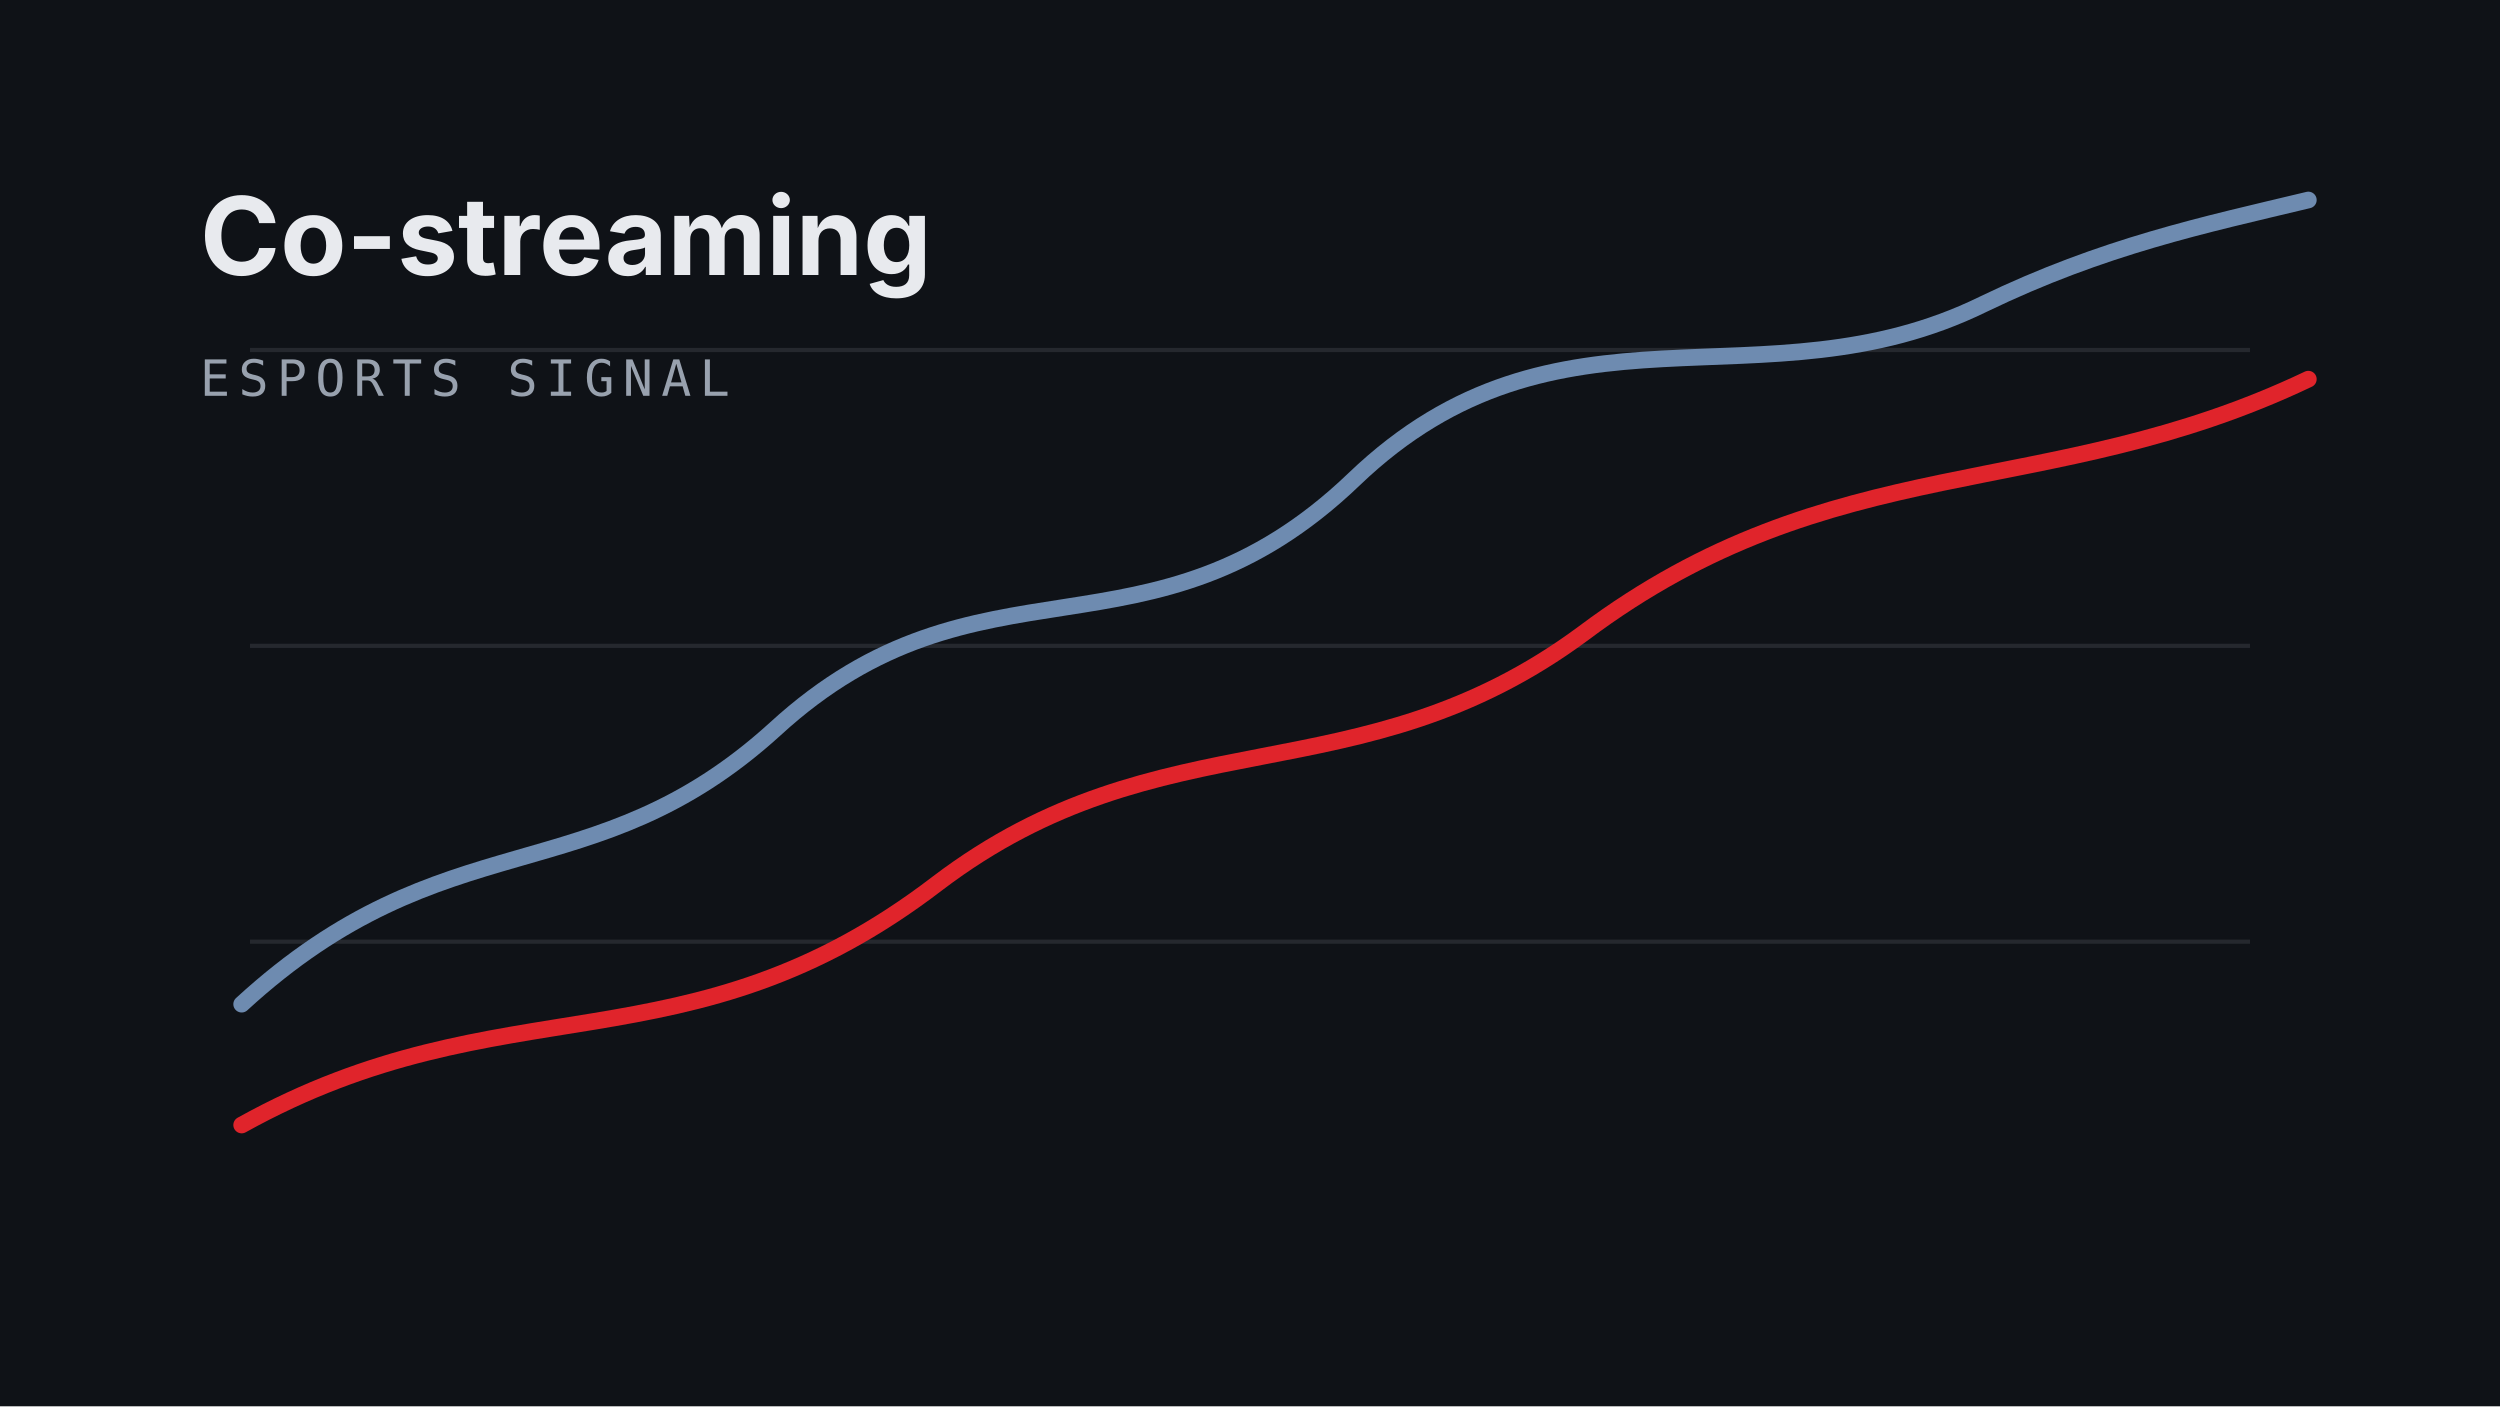
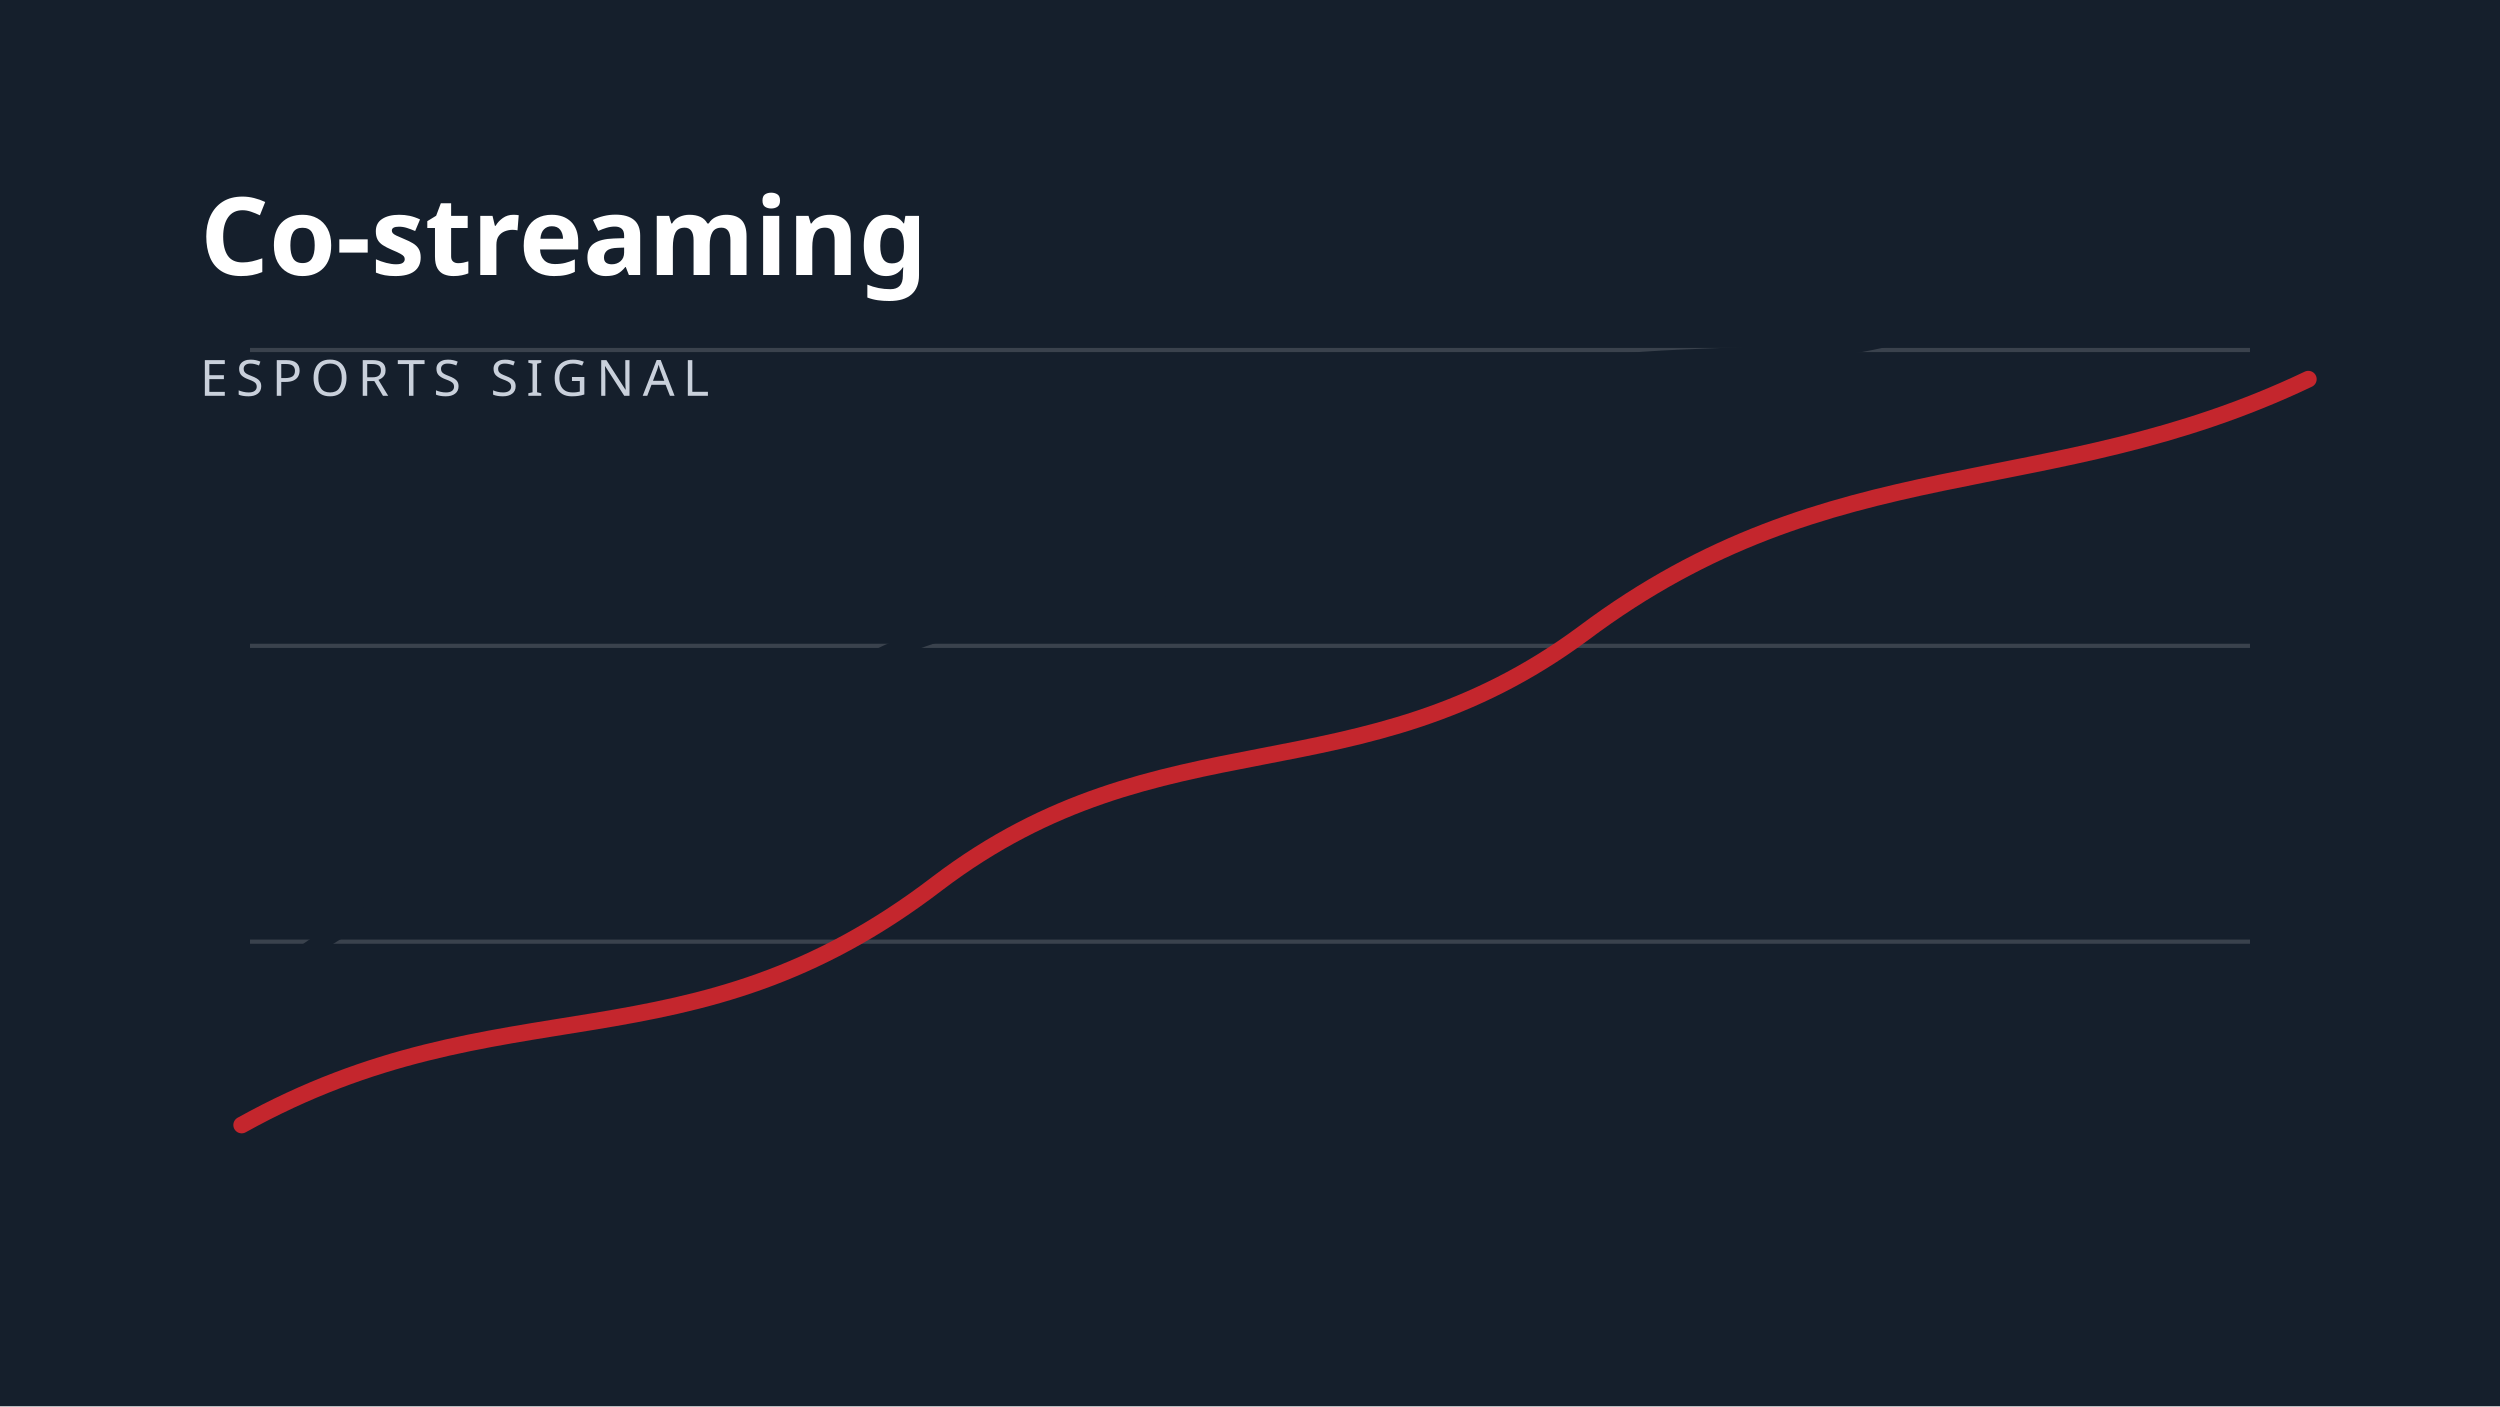
<svg xmlns="http://www.w3.org/2000/svg" viewBox="0 0 1200 675" role="img" aria-labelledby="title desc">
-   <rect width="1200" height="675" fill="#0F1217" />
-   <g stroke="rgba(152,161,174,0.16)" stroke-width="2">
+   <rect width="1200" height="675" fill="#151F2C" />
+   <g stroke="rgba(255,255,255,0.16)" stroke-width="2">
    <path d="M120 168H1080M120 310H1080M120 452H1080" />
  </g>
-   <path d="M116 482C214 392 284 430 372 350C470 260 552 324 650 230C748 136 846 198 952 146C1010 118 1058 108 1108 96" fill="none" stroke="#6E8BB0" stroke-width="8" stroke-linecap="round" />
-   <path d="M116 540C242 470 330 516 450 424C558 342 652 384 760 304C880 214 982 242 1108 182" fill="none" stroke="#E0242B" stroke-width="8" stroke-linecap="round" />
-   <text x="96" y="132" fill="#E8EAEE" font-family="Inter, sans-serif" font-size="52" font-weight="700">Co-streaming</text>
-   <text x="96" y="190" fill="#98A1AE" font-family="JetBrains Mono, monospace" font-size="24" letter-spacing="4">ESPORTS SIGNAL</text>
+   <path d="M116 482C214 392 284 430 372 350C470 260 552 324 650 230C748 136 846 198 952 146C1010 118 1058 108 1108 96" fill="none" stroke="#151F2C" stroke-width="8" stroke-linecap="round" />
+   <path d="M116 540C242 470 330 516 450 424C558 342 652 384 760 304C880 214 982 242 1108 182" fill="none" stroke="#C4262D" stroke-width="8" stroke-linecap="round" />
+   <text x="96" y="132" fill="#FFFFFF" font-family="Montserrat, sans-serif" font-size="52" font-weight="700">Co-streaming</text>
+   <text x="96" y="190" fill="#C9D0DB" font-family="Montserrat, sans-serif" font-size="24" letter-spacing="4">ESPORTS SIGNAL</text>
</svg>
